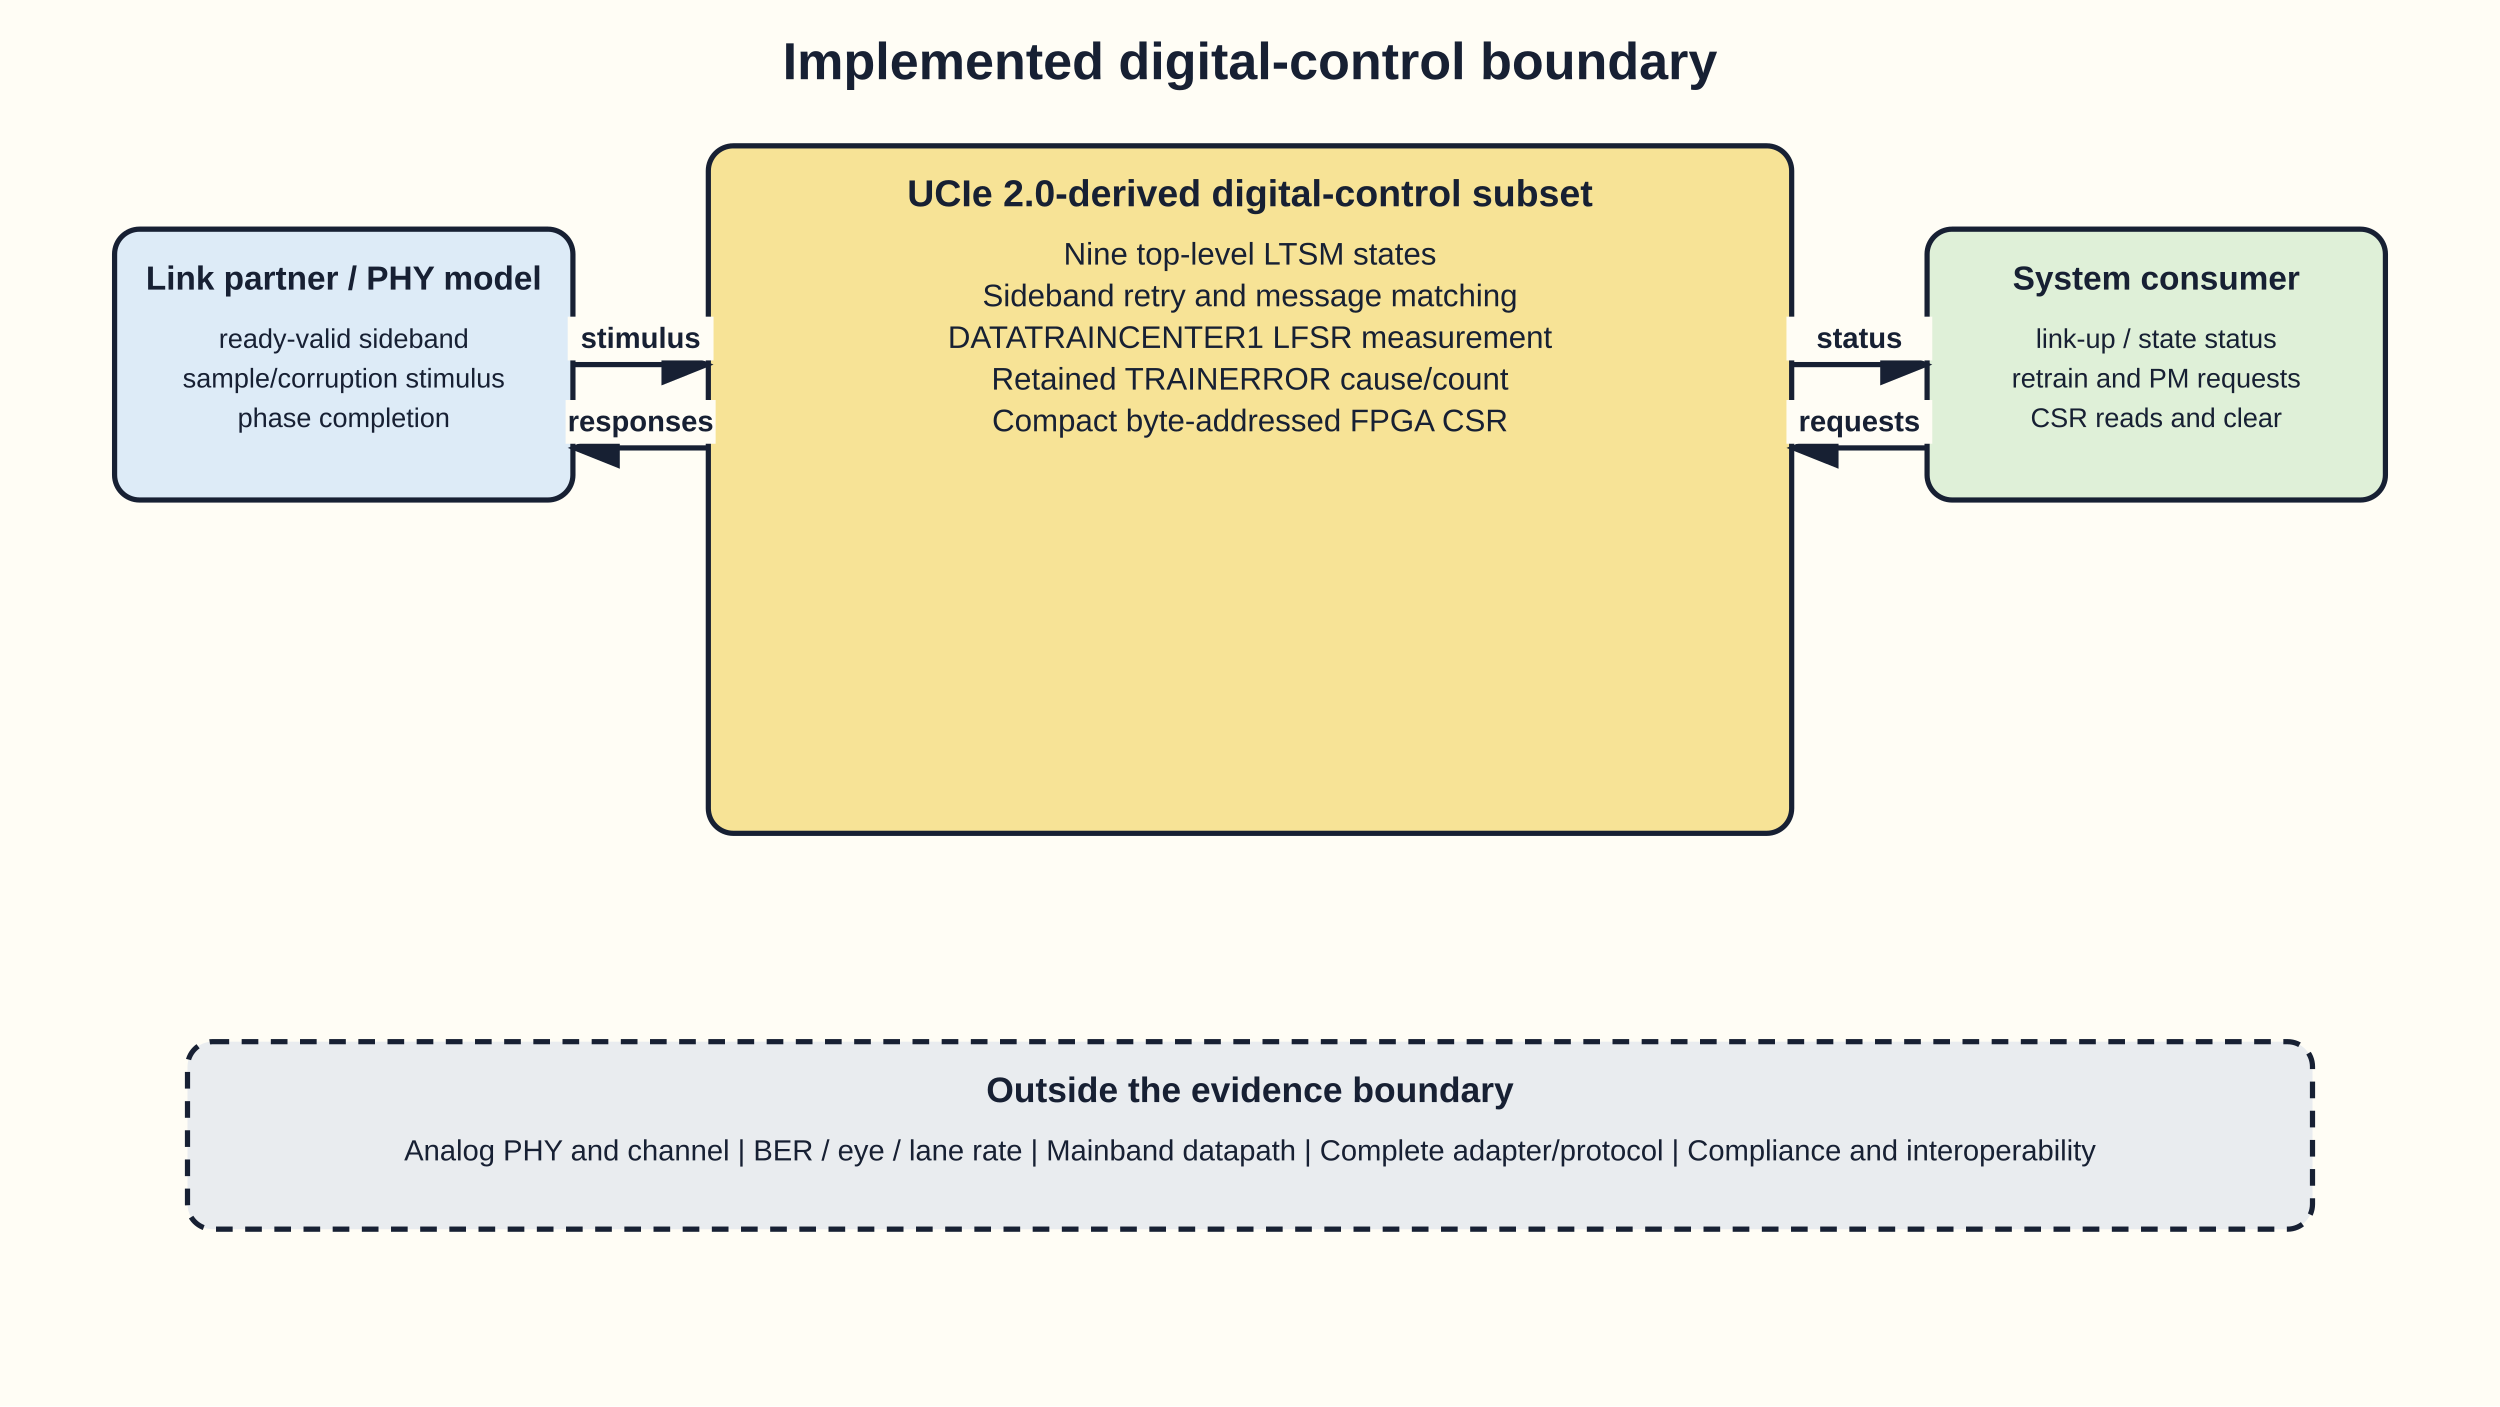
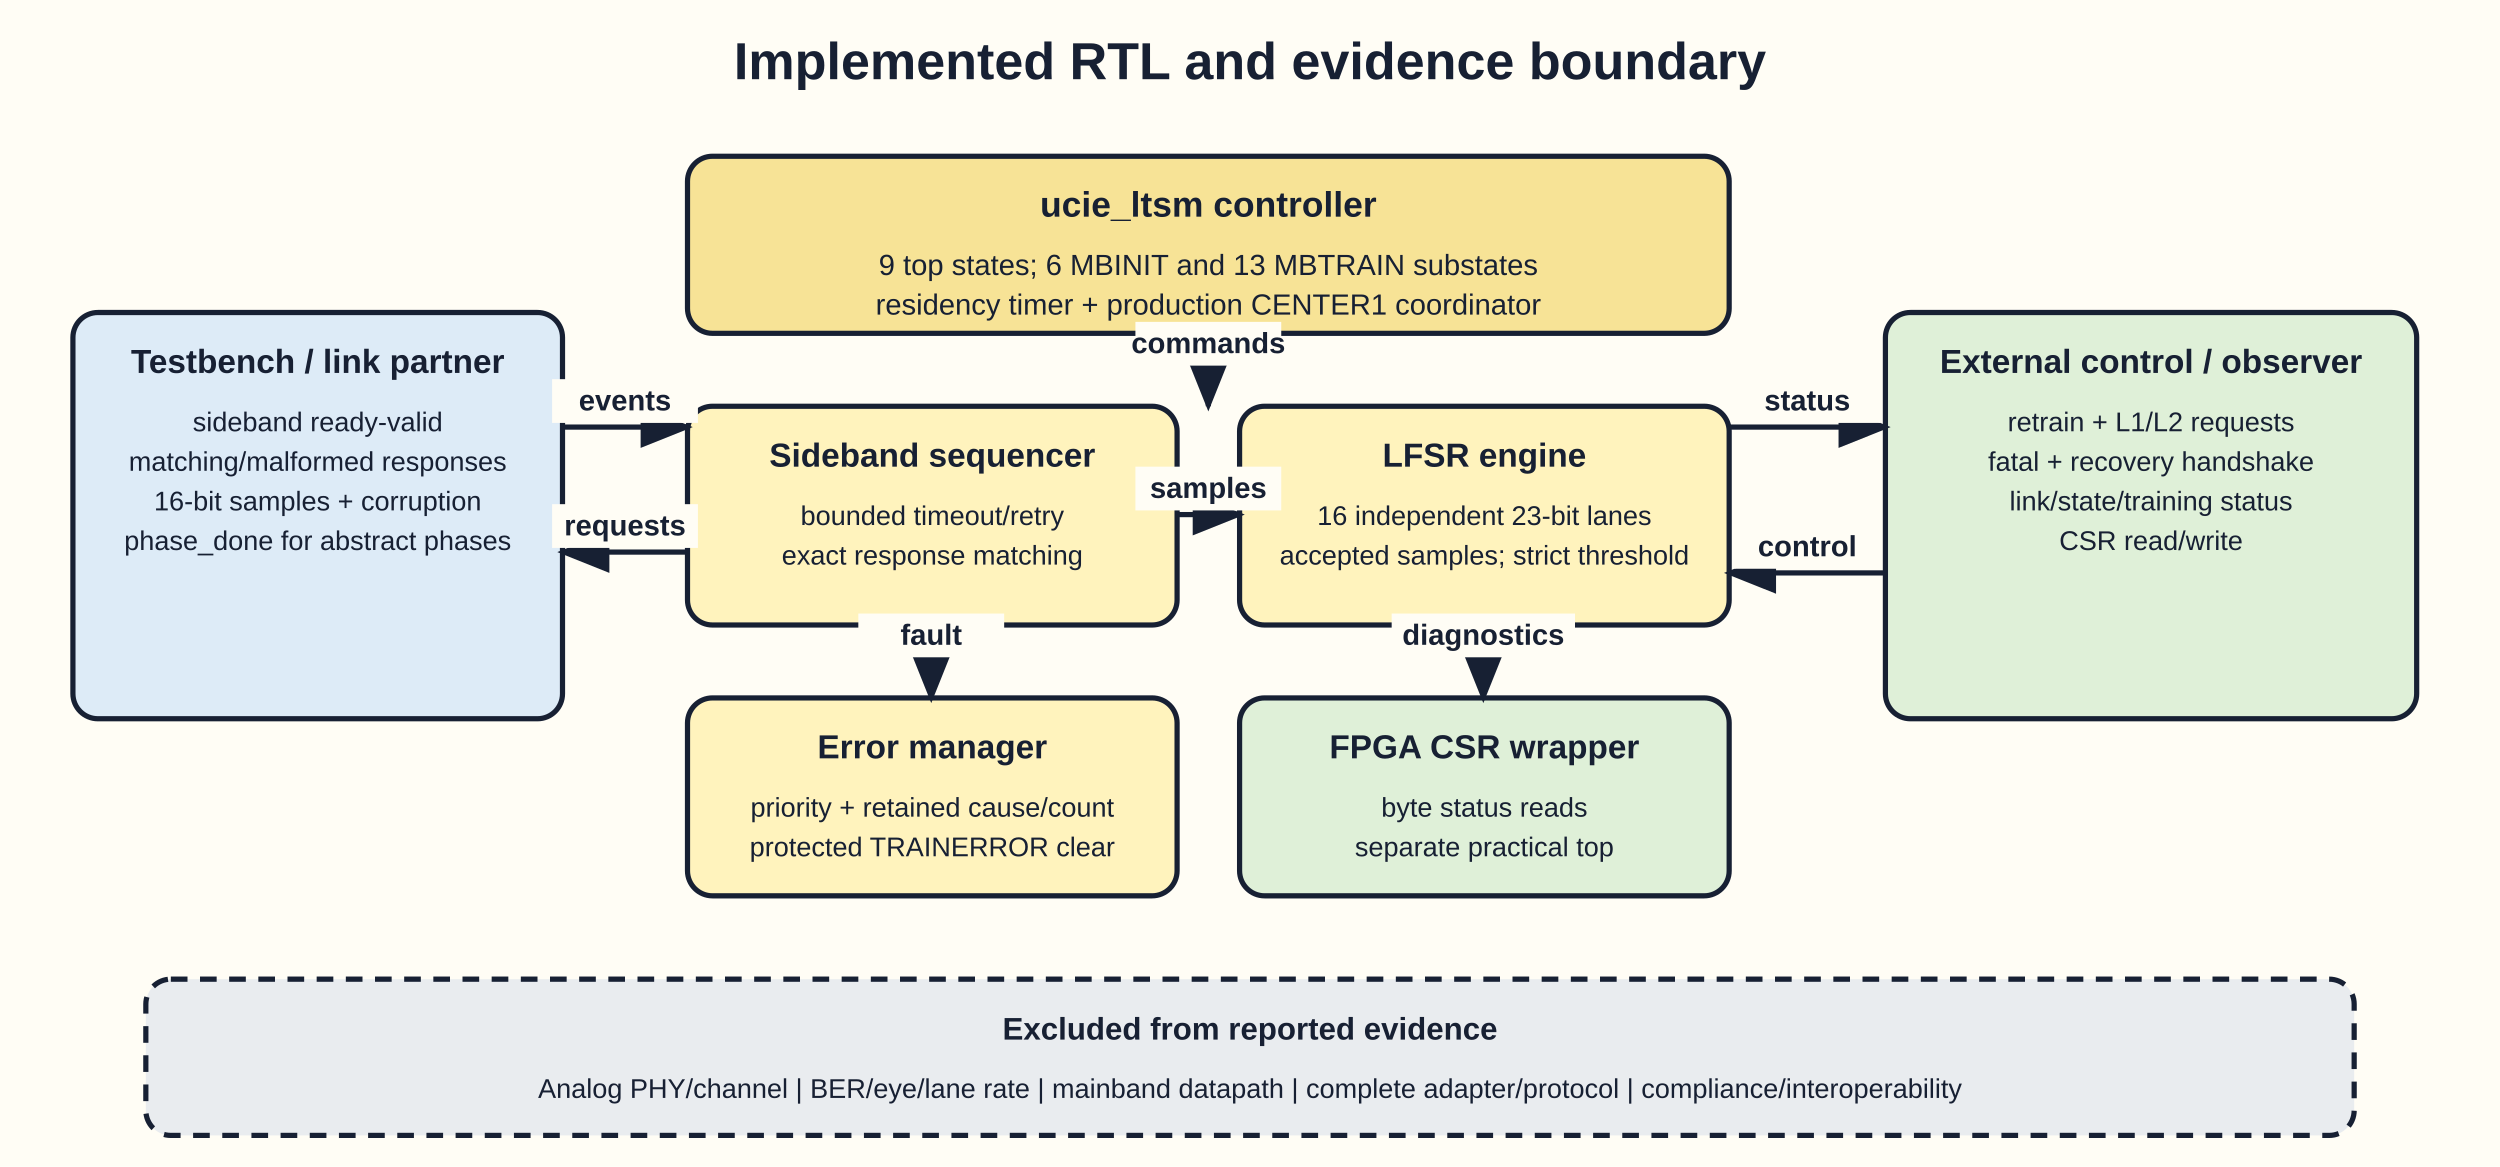
- <svg xmlns="http://www.w3.org/2000/svg" width="1200" height="675" viewBox="0 0 1200 675">
+ <svg xmlns="http://www.w3.org/2000/svg" width="1200" height="560" viewBox="0 0 1200 560">
  <defs>
    <marker id="arrow" markerWidth="10" markerHeight="8" refX="9" refY="4" orient="auto" markerUnits="strokeWidth">
      <path d="M0,0 L10,4 L0,8 Z" fill="#172033" />
    </marker>
  </defs>
-   <rect width="1200" height="675" fill="#FFFDF5" />
-   <text x="600.0" y="38" text-anchor="middle" font-family="Arial, Helvetica, sans-serif" font-size="25" font-weight="bold" fill="#172033">Implemented digital-control boundary</text>
-   <rect x="55" y="110" width="220" height="130" rx="12" fill="#DDEBF7" stroke="#172033" stroke-width="2.5" />
-   <text x="165.0" y="139" text-anchor="middle" font-family="Arial, Helvetica, sans-serif" font-size="16" font-weight="bold" fill="#172033">Link partner / PHY model</text>
-   <text x="165.0" y="167" text-anchor="middle" font-family="Arial, Helvetica, sans-serif" font-size="13" font-weight="normal" fill="#172033">ready-valid sideband</text>
-   <text x="165.0" y="186" text-anchor="middle" font-family="Arial, Helvetica, sans-serif" font-size="13" font-weight="normal" fill="#172033">sample/corruption stimulus</text>
-   <text x="165.0" y="205" text-anchor="middle" font-family="Arial, Helvetica, sans-serif" font-size="13" font-weight="normal" fill="#172033">phase completion</text>
-   <rect x="340" y="70" width="520" height="330" rx="12" fill="#F7E396" stroke="#172033" stroke-width="2.5" />
-   <text x="600.0" y="99" text-anchor="middle" font-family="Arial, Helvetica, sans-serif" font-size="18" font-weight="bold" fill="#172033">UCIe 2.0-derived digital-control subset</text>
-   <text x="600.0" y="127" text-anchor="middle" font-family="Arial, Helvetica, sans-serif" font-size="15" font-weight="normal" fill="#172033">Nine top-level LTSM states</text>
-   <text x="600.0" y="147" text-anchor="middle" font-family="Arial, Helvetica, sans-serif" font-size="15" font-weight="normal" fill="#172033">Sideband retry and message matching</text>
-   <text x="600.0" y="167" text-anchor="middle" font-family="Arial, Helvetica, sans-serif" font-size="15" font-weight="normal" fill="#172033">DATATRAINCENTER1 LFSR measurement</text>
-   <text x="600.0" y="187" text-anchor="middle" font-family="Arial, Helvetica, sans-serif" font-size="15" font-weight="normal" fill="#172033">Retained TRAINERROR cause/count</text>
-   <text x="600.0" y="207" text-anchor="middle" font-family="Arial, Helvetica, sans-serif" font-size="15" font-weight="normal" fill="#172033">Compact byte-addressed FPGA CSR</text>
-   <rect x="925" y="110" width="220" height="130" rx="12" fill="#DFF0D8" stroke="#172033" stroke-width="2.5" />
-   <text x="1035.0" y="139" text-anchor="middle" font-family="Arial, Helvetica, sans-serif" font-size="16" font-weight="bold" fill="#172033">System consumer</text>
-   <text x="1035.0" y="167" text-anchor="middle" font-family="Arial, Helvetica, sans-serif" font-size="13" font-weight="normal" fill="#172033">link-up / state status</text>
-   <text x="1035.0" y="186" text-anchor="middle" font-family="Arial, Helvetica, sans-serif" font-size="13" font-weight="normal" fill="#172033">retrain and PM requests</text>
-   <text x="1035.0" y="205" text-anchor="middle" font-family="Arial, Helvetica, sans-serif" font-size="13" font-weight="normal" fill="#172033">CSR reads and clear</text>
-   <rect x="90" y="500" width="1020" height="90" rx="12" fill="#E9ECEF" stroke="#172033" stroke-width="2.5" stroke-dasharray="8 6" />
-   <text x="600.0" y="529" text-anchor="middle" font-family="Arial, Helvetica, sans-serif" font-size="17" font-weight="bold" fill="#172033">Outside the evidence boundary</text>
-   <text x="600.0" y="557" text-anchor="middle" font-family="Arial, Helvetica, sans-serif" font-size="14" font-weight="normal" fill="#172033">Analog PHY and channel  |  BER / eye / lane rate  |  Mainband datapath  |  Complete adapter/protocol  |  Compliance and interoperability</text>
-   <path d="M 275 175 L 340 175" fill="none" stroke="#172033" stroke-width="2.5" marker-end="url(#arrow)" />
-   <rect x="272.5" y="152.0" width="70" height="21" fill="#FFFDF5" />
-   <text x="307.5" y="167.0" text-anchor="middle" font-family="Arial, Helvetica, sans-serif" font-size="14" font-weight="bold" fill="#172033">stimulus</text>
-   <path d="M 340 215 L 275 215" fill="none" stroke="#172033" stroke-width="2.5" marker-end="url(#arrow)" />
-   <rect x="271.5" y="192.0" width="72" height="21" fill="#FFFDF5" />
-   <text x="307.5" y="207.0" text-anchor="middle" font-family="Arial, Helvetica, sans-serif" font-size="14" font-weight="bold" fill="#172033">responses</text>
-   <path d="M 860 175 L 925 175" fill="none" stroke="#172033" stroke-width="2.5" marker-end="url(#arrow)" />
-   <rect x="857.5" y="152.0" width="70" height="21" fill="#FFFDF5" />
-   <text x="892.5" y="167.0" text-anchor="middle" font-family="Arial, Helvetica, sans-serif" font-size="14" font-weight="bold" fill="#172033">status</text>
-   <path d="M 925 215 L 860 215" fill="none" stroke="#172033" stroke-width="2.5" marker-end="url(#arrow)" />
-   <rect x="857.5" y="192.0" width="70" height="21" fill="#FFFDF5" />
-   <text x="892.5" y="207.0" text-anchor="middle" font-family="Arial, Helvetica, sans-serif" font-size="14" font-weight="bold" fill="#172033">requests</text>
+   <rect width="1200" height="560" fill="#FFFDF5" />
+   <text x="600.0" y="38" text-anchor="middle" font-family="Arial, Helvetica, sans-serif" font-size="25" font-weight="bold" fill="#172033">Implemented RTL and evidence boundary</text>
+   <rect x="35" y="150" width="235" height="195" rx="12" fill="#DDEBF7" stroke="#172033" stroke-width="2.5" />
+   <text x="152.5" y="179" text-anchor="middle" font-family="Arial, Helvetica, sans-serif" font-size="16" font-weight="bold" fill="#172033">Testbench / link partner</text>
+   <text x="152.5" y="207" text-anchor="middle" font-family="Arial, Helvetica, sans-serif" font-size="13" font-weight="normal" fill="#172033">sideband ready-valid</text>
+   <text x="152.5" y="226" text-anchor="middle" font-family="Arial, Helvetica, sans-serif" font-size="13" font-weight="normal" fill="#172033">matching/malformed responses</text>
+   <text x="152.5" y="245" text-anchor="middle" font-family="Arial, Helvetica, sans-serif" font-size="13" font-weight="normal" fill="#172033">16-bit samples + corruption</text>
+   <text x="152.5" y="264" text-anchor="middle" font-family="Arial, Helvetica, sans-serif" font-size="13" font-weight="normal" fill="#172033">phase_done for abstract phases</text>
+   <rect x="330" y="75" width="500" height="85" rx="12" fill="#F7E396" stroke="#172033" stroke-width="2.5" />
+   <text x="580.0" y="104" text-anchor="middle" font-family="Arial, Helvetica, sans-serif" font-size="17" font-weight="bold" fill="#172033">ucie_ltsm controller</text>
+   <text x="580.0" y="132" text-anchor="middle" font-family="Arial, Helvetica, sans-serif" font-size="14" font-weight="normal" fill="#172033">9 top states; 6 MBINIT and 13 MBTRAIN substates</text>
+   <text x="580.0" y="151" text-anchor="middle" font-family="Arial, Helvetica, sans-serif" font-size="14" font-weight="normal" fill="#172033">residency timer + production CENTER1 coordinator</text>
+   <rect x="330" y="195" width="235" height="105" rx="12" fill="#FFF3BD" stroke="#172033" stroke-width="2.5" />
+   <text x="447.5" y="224" text-anchor="middle" font-family="Arial, Helvetica, sans-serif" font-size="16" font-weight="bold" fill="#172033">Sideband sequencer</text>
+   <text x="447.5" y="252" text-anchor="middle" font-family="Arial, Helvetica, sans-serif" font-size="13" font-weight="normal" fill="#172033">bounded timeout/retry</text>
+   <text x="447.5" y="271" text-anchor="middle" font-family="Arial, Helvetica, sans-serif" font-size="13" font-weight="normal" fill="#172033">exact response matching</text>
+   <rect x="595" y="195" width="235" height="105" rx="12" fill="#FFF3BD" stroke="#172033" stroke-width="2.5" />
+   <text x="712.5" y="224" text-anchor="middle" font-family="Arial, Helvetica, sans-serif" font-size="16" font-weight="bold" fill="#172033">LFSR engine</text>
+   <text x="712.5" y="252" text-anchor="middle" font-family="Arial, Helvetica, sans-serif" font-size="13" font-weight="normal" fill="#172033">16 independent 23-bit lanes</text>
+   <text x="712.5" y="271" text-anchor="middle" font-family="Arial, Helvetica, sans-serif" font-size="13" font-weight="normal" fill="#172033">accepted samples; strict threshold</text>
+   <rect x="330" y="335" width="235" height="95" rx="12" fill="#FFF3BD" stroke="#172033" stroke-width="2.5" />
+   <text x="447.5" y="364" text-anchor="middle" font-family="Arial, Helvetica, sans-serif" font-size="16" font-weight="bold" fill="#172033">Error manager</text>
+   <text x="447.5" y="392" text-anchor="middle" font-family="Arial, Helvetica, sans-serif" font-size="13" font-weight="normal" fill="#172033">priority + retained cause/count</text>
+   <text x="447.5" y="411" text-anchor="middle" font-family="Arial, Helvetica, sans-serif" font-size="13" font-weight="normal" fill="#172033">protected TRAINERROR clear</text>
+   <rect x="595" y="335" width="235" height="95" rx="12" fill="#DFF0D8" stroke="#172033" stroke-width="2.5" />
+   <text x="712.5" y="364" text-anchor="middle" font-family="Arial, Helvetica, sans-serif" font-size="16" font-weight="bold" fill="#172033">FPGA CSR wrapper</text>
+   <text x="712.5" y="392" text-anchor="middle" font-family="Arial, Helvetica, sans-serif" font-size="13" font-weight="normal" fill="#172033">byte status reads</text>
+   <text x="712.5" y="411" text-anchor="middle" font-family="Arial, Helvetica, sans-serif" font-size="13" font-weight="normal" fill="#172033">separate practical top</text>
+   <rect x="905" y="150" width="255" height="195" rx="12" fill="#DFF0D8" stroke="#172033" stroke-width="2.5" />
+   <text x="1032.5" y="179" text-anchor="middle" font-family="Arial, Helvetica, sans-serif" font-size="16" font-weight="bold" fill="#172033">External control / observer</text>
+   <text x="1032.5" y="207" text-anchor="middle" font-family="Arial, Helvetica, sans-serif" font-size="13" font-weight="normal" fill="#172033">retrain + L1/L2 requests</text>
+   <text x="1032.5" y="226" text-anchor="middle" font-family="Arial, Helvetica, sans-serif" font-size="13" font-weight="normal" fill="#172033">fatal + recovery handshake</text>
+   <text x="1032.5" y="245" text-anchor="middle" font-family="Arial, Helvetica, sans-serif" font-size="13" font-weight="normal" fill="#172033">link/state/training status</text>
+   <text x="1032.5" y="264" text-anchor="middle" font-family="Arial, Helvetica, sans-serif" font-size="13" font-weight="normal" fill="#172033">CSR read/write</text>
+   <rect x="70" y="470" width="1060" height="75" rx="12" fill="#E9ECEF" stroke="#172033" stroke-width="2.5" stroke-dasharray="8 6" />
+   <text x="600.0" y="499" text-anchor="middle" font-family="Arial, Helvetica, sans-serif" font-size="15" font-weight="bold" fill="#172033">Excluded from reported evidence</text>
+   <text x="600.0" y="527" text-anchor="middle" font-family="Arial, Helvetica, sans-serif" font-size="13" font-weight="normal" fill="#172033">Analog PHY/channel | BER/eye/lane rate | mainband datapath | complete adapter/protocol | compliance/interoperability</text>
+   <path d="M 270 205 L 330 205" fill="none" stroke="#172033" stroke-width="2.5" marker-end="url(#arrow)" />
+   <rect x="265.0" y="182.0" width="70" height="21" fill="#FFFDF5" />
+   <text x="300.0" y="197.0" text-anchor="middle" font-family="Arial, Helvetica, sans-serif" font-size="14" font-weight="bold" fill="#172033">events</text>
+   <path d="M 330 265 L 270 265" fill="none" stroke="#172033" stroke-width="2.5" marker-end="url(#arrow)" />
+   <rect x="265.0" y="242.0" width="70" height="21" fill="#FFFDF5" />
+   <text x="300.0" y="257.0" text-anchor="middle" font-family="Arial, Helvetica, sans-serif" font-size="14" font-weight="bold" fill="#172033">requests</text>
+   <path d="M 565 247 L 595 247" fill="none" stroke="#172033" stroke-width="2.5" marker-end="url(#arrow)" />
+   <rect x="545.0" y="224.0" width="70" height="21" fill="#FFFDF5" />
+   <text x="580.0" y="239.0" text-anchor="middle" font-family="Arial, Helvetica, sans-serif" font-size="14" font-weight="bold" fill="#172033">samples</text>
+   <path d="M 830 205 L 905 205" fill="none" stroke="#172033" stroke-width="2.5" marker-end="url(#arrow)" />
+   <rect x="832.5" y="182.0" width="70" height="21" fill="#FFFDF5" />
+   <text x="867.5" y="197.0" text-anchor="middle" font-family="Arial, Helvetica, sans-serif" font-size="14" font-weight="bold" fill="#172033">status</text>
+   <path d="M 905 275 L 830 275" fill="none" stroke="#172033" stroke-width="2.5" marker-end="url(#arrow)" />
+   <rect x="832.5" y="252.0" width="70" height="21" fill="#FFFDF5" />
+   <text x="867.5" y="267.0" text-anchor="middle" font-family="Arial, Helvetica, sans-serif" font-size="14" font-weight="bold" fill="#172033">control</text>
+   <path d="M 580 160 L 580 195" fill="none" stroke="#172033" stroke-width="2.5" marker-end="url(#arrow)" />
+   <rect x="545.0" y="154.5" width="70" height="21" fill="#FFFDF5" />
+   <text x="580.0" y="169.5" text-anchor="middle" font-family="Arial, Helvetica, sans-serif" font-size="14" font-weight="bold" fill="#172033">commands</text>
+   <path d="M 447 300 L 447 335" fill="none" stroke="#172033" stroke-width="2.5" marker-end="url(#arrow)" />
+   <rect x="412.0" y="294.5" width="70" height="21" fill="#FFFDF5" />
+   <text x="447.0" y="309.5" text-anchor="middle" font-family="Arial, Helvetica, sans-serif" font-size="14" font-weight="bold" fill="#172033">fault</text>
+   <path d="M 712 300 L 712 335" fill="none" stroke="#172033" stroke-width="2.5" marker-end="url(#arrow)" />
+   <rect x="668.0" y="294.5" width="88" height="21" fill="#FFFDF5" />
+   <text x="712.0" y="309.5" text-anchor="middle" font-family="Arial, Helvetica, sans-serif" font-size="14" font-weight="bold" fill="#172033">diagnostics</text>
</svg>
